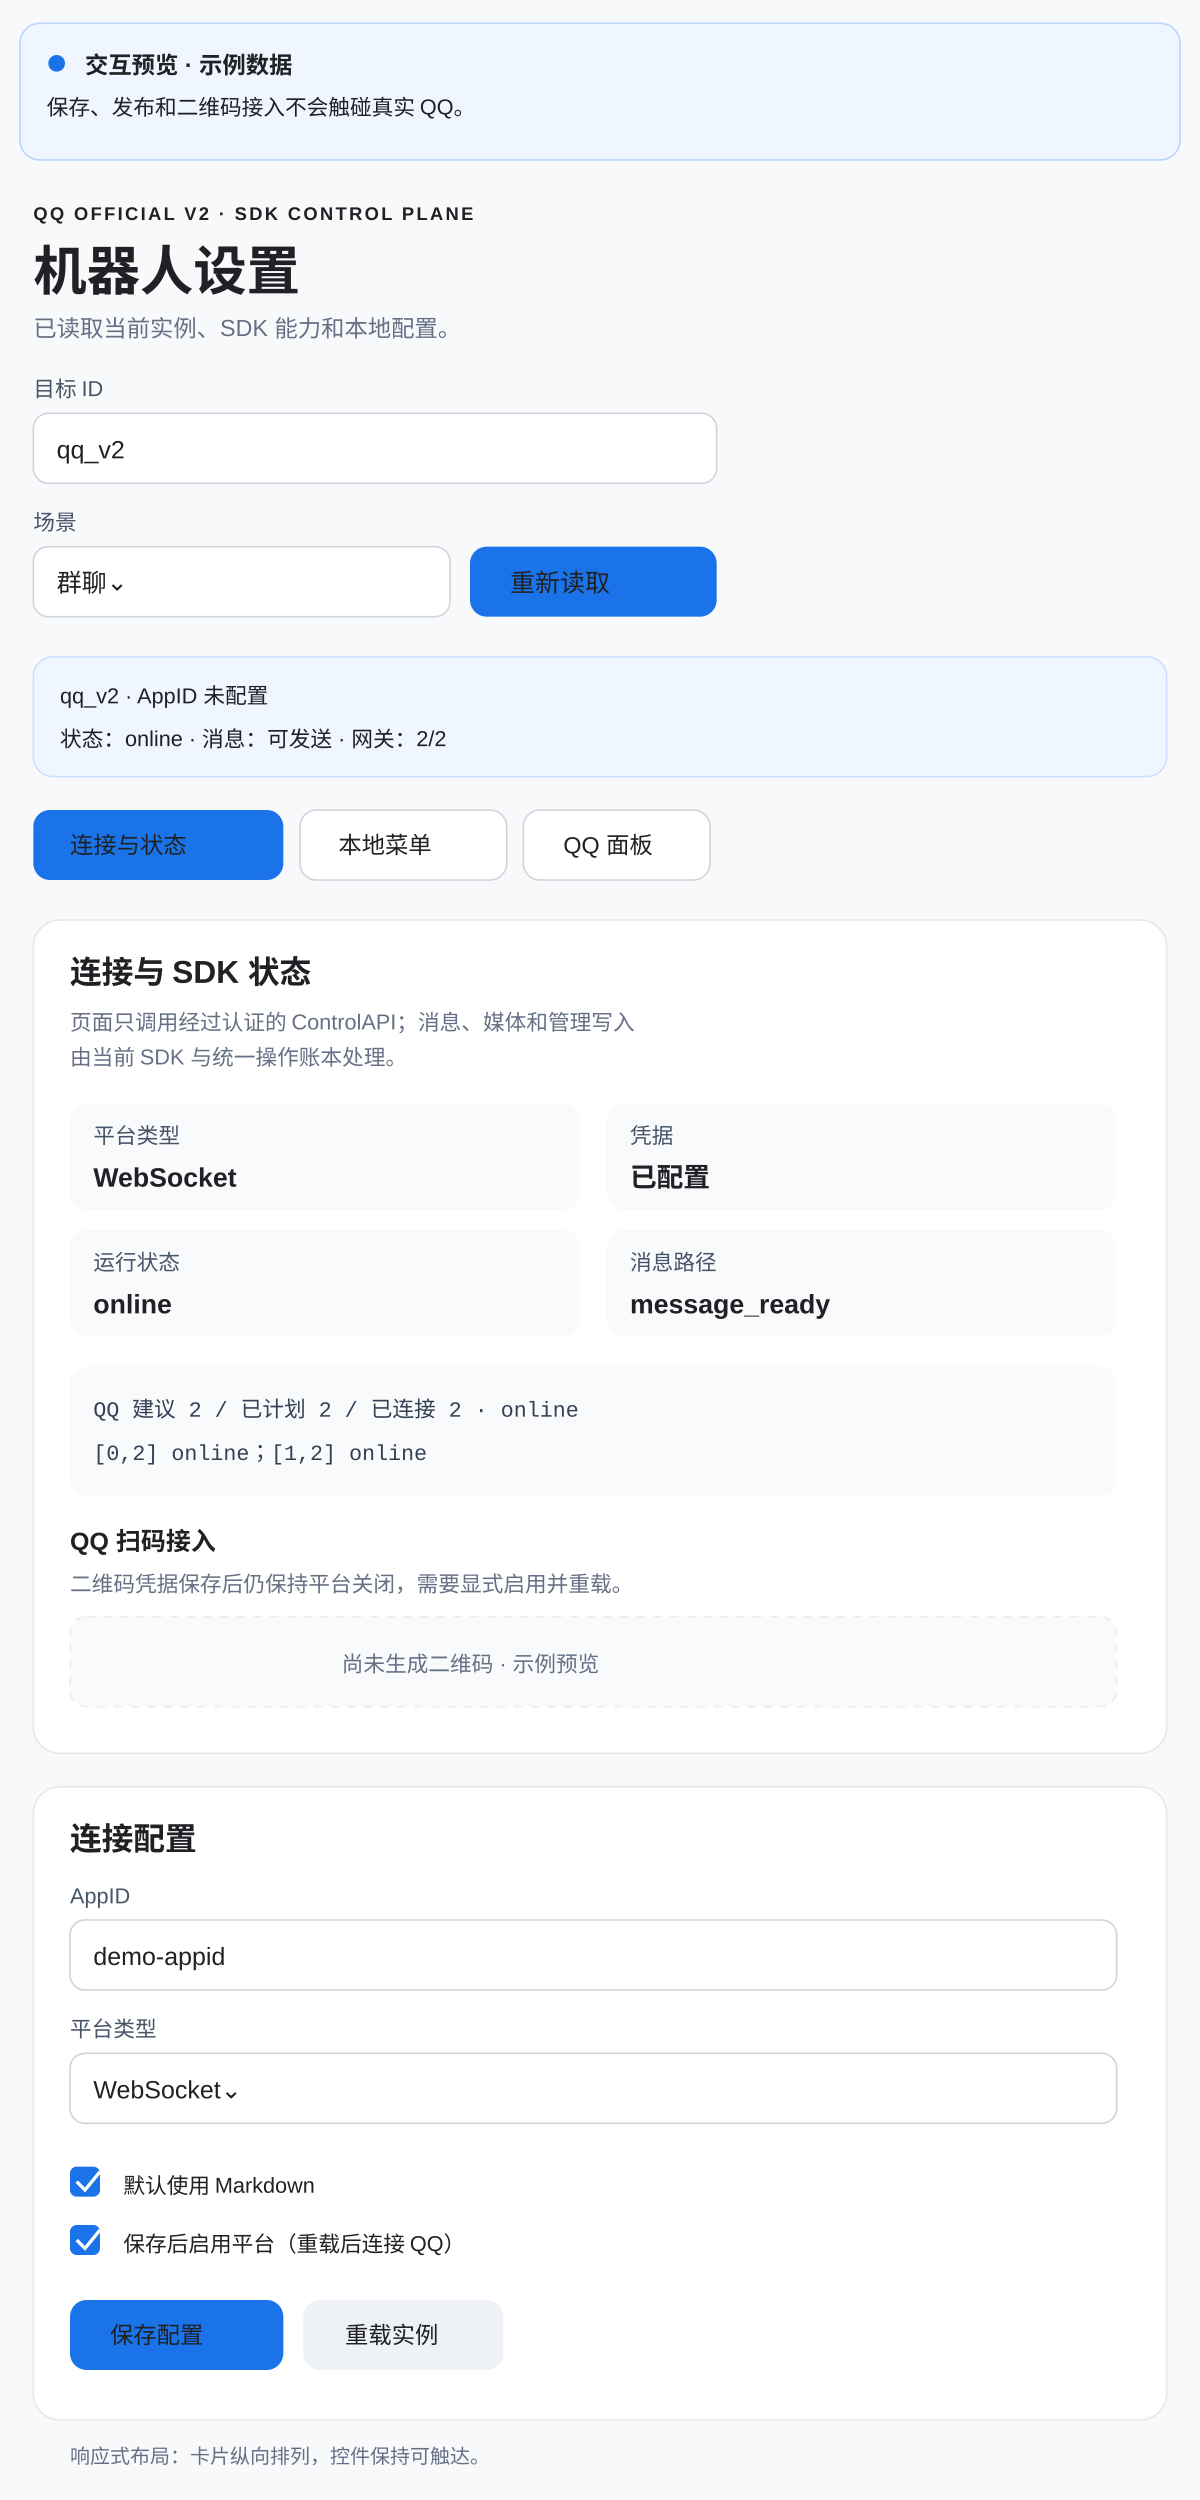
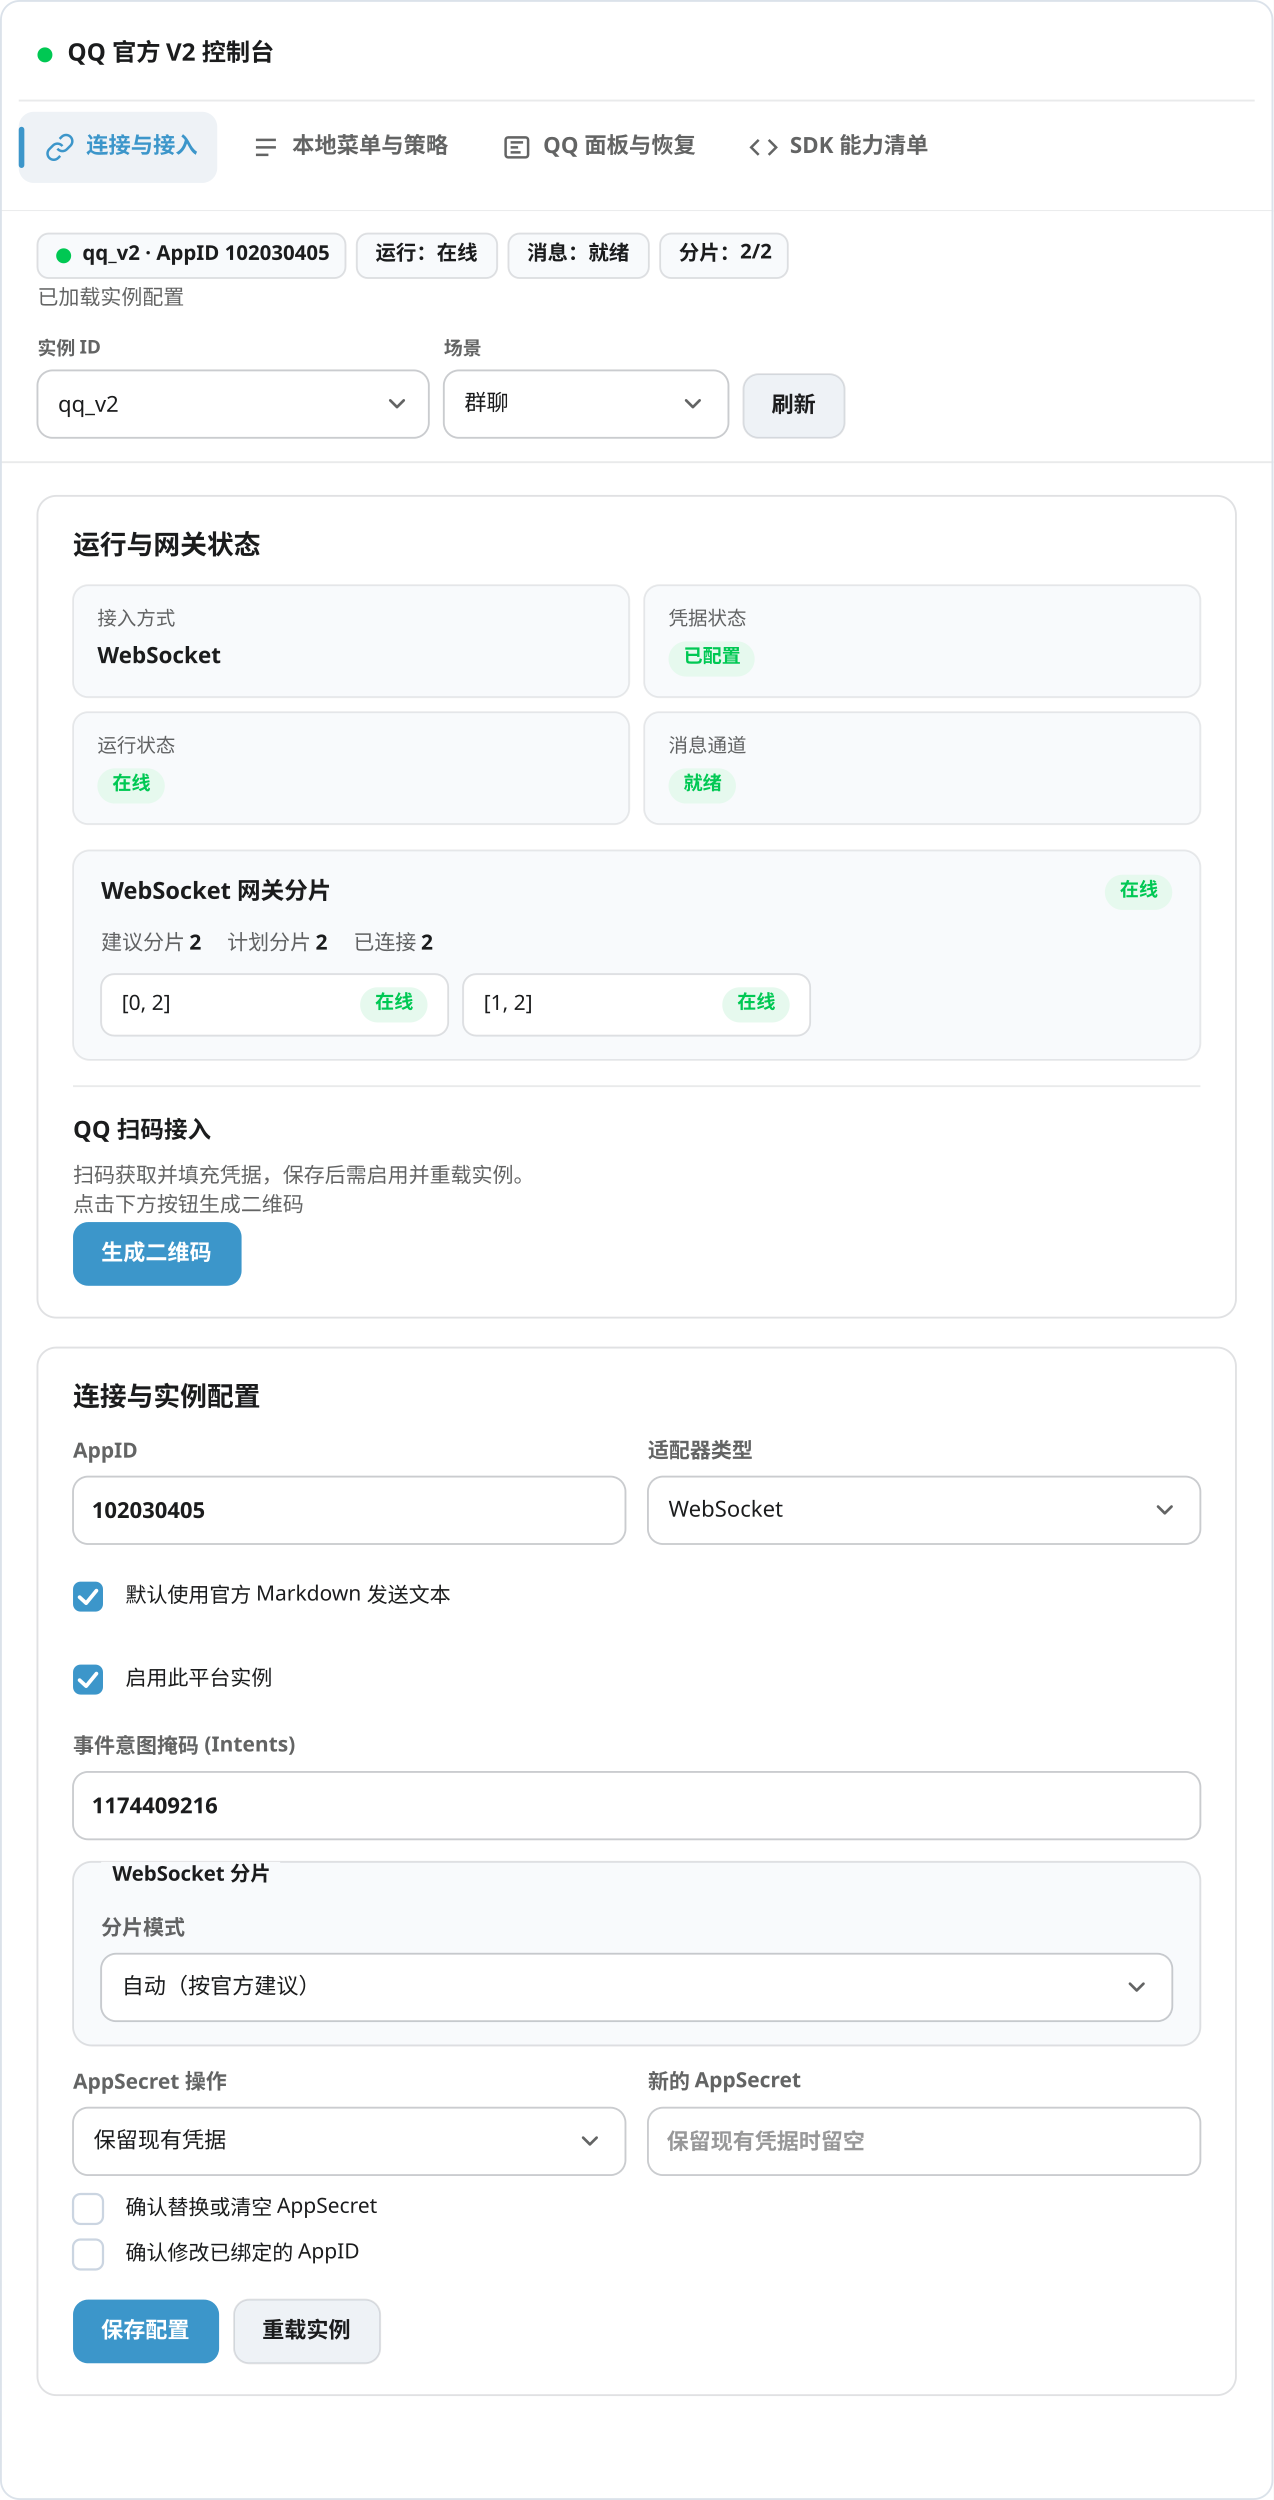
- <svg xmlns="http://www.w3.org/2000/svg" width="720" height="1500" viewBox="0 0 720 1500" role="img" aria-labelledby="title desc">
+ <svg xmlns="http://www.w3.org/2000/svg" width="680" height="1335" viewBox="0 0 680 1335" role="img" aria-label="QQ 官方 V2 控制台 · 移动端预览">
  <style>
-     text { font-family: Arial, "Noto Sans CJK SC", "Microsoft YaHei", sans-serif; fill: #202124; }
-     .muted { fill: #667085; }
-     .small { font-size: 14px; }
-     .label { font-size: 13px; fill: #475467; }
-     .value { font-size: 16px; font-weight: 700; }
-     .mono { font-family: Consolas, "Liberation Mono", monospace; font-size: 13px; fill: #344054; }
+     text { font-family: "Outfit", "Noto Sans", "PingFang SC", "Noto Sans CJK SC", "Microsoft YaHei", sans-serif; }
  </style>
-   <rect width="720" height="1500" fill="#f8f9fa" />
-   <rect x="12" y="14" width="696" height="82" rx="12" fill="#eff6ff" stroke="#b9d4ff" />
-   <circle cx="34" cy="38" r="5" fill="#1a73e8" />
-   <text x="51" y="44" font-size="14" font-weight="700" fill="#0b3d91">交互预览 · 示例数据</text>
-   <text x="28" y="69" font-size="13" fill="#164194">保存、发布和二维码接入不会触碰真实 QQ。</text>
-   <text x="20" y="132" font-size="11" font-weight="700" letter-spacing="1.4" fill="#667085">QQ OFFICIAL V2 · SDK CONTROL PLANE</text>
-   <text x="20" y="174" font-size="32" font-weight="700">机器人设置</text>
-   <text x="20" y="202" font-size="14" class="muted">已读取当前实例、SDK 能力和本地配置。</text>
-   <text x="20" y="238" class="label">目标 ID</text>
-   <rect x="20" y="248" width="410" height="42" rx="9" fill="#fff" stroke="#d0d5dd" />
-   <text x="34" y="275" font-size="15">qq_v2</text>
-   <text x="20" y="318" class="label">场景</text>
-   <rect x="20" y="328" width="250" height="42" rx="9" fill="#fff" stroke="#d0d5dd" />
-   <text x="34" y="355" font-size="15">群聊⌄</text>
-   <rect x="282" y="328" width="148" height="42" rx="10" fill="#1a73e8" />
-   <text x="306" y="355" font-size="15" fill="#fff">重新读取</text>
-   <rect x="20" y="394" width="680" height="72" rx="12" fill="#eff6ff" stroke="#cfe0ff" />
-   <text x="36" y="422" font-size="13" fill="#164194">qq_v2 · AppID 未配置</text>
-   <text x="36" y="448" font-size="13" fill="#164194">状态：online · 消息：可发送 · 网关：2/2</text>
-   <rect x="20" y="486" width="150" height="42" rx="10" fill="#1a73e8" />
-   <text x="42" y="512" font-size="14" fill="#fff">连接与状态</text>
-   <rect x="180" y="486" width="124" height="42" rx="10" fill="#fff" stroke="#d0d5dd" />
-   <text x="203" y="512" font-size="14" fill="#344054">本地菜单</text>
-   <rect x="314" y="486" width="112" height="42" rx="10" fill="#fff" stroke="#d0d5dd" />
-   <text x="338" y="512" font-size="14" fill="#344054">QQ 面板</text>
-   <rect x="20" y="552" width="680" height="500" rx="16" fill="#fff" stroke="#e4e7ec" />
-   <text x="42" y="590" font-size="19" font-weight="700">连接与 SDK 状态</text>
-   <text x="42" y="618" font-size="13" class="muted">页面只调用经过认证的 ControlAPI；消息、媒体和管理写入</text>
-   <text x="42" y="639" font-size="13" class="muted">由当前 SDK 与统一操作账本处理。</text>
-   <rect x="42" y="662" width="306" height="64" rx="10" fill="#f8fafc" />
-   <text x="56" y="686" class="label">平台类型</text>
-   <text x="56" y="712" class="value">WebSocket</text>
-   <rect x="364" y="662" width="306" height="64" rx="10" fill="#f8fafc" />
-   <text x="378" y="686" class="label">凭据</text>
-   <text x="378" y="712" class="value">已配置</text>
-   <rect x="42" y="738" width="306" height="64" rx="10" fill="#f8fafc" />
-   <text x="56" y="762" class="label">运行状态</text>
-   <text x="56" y="788" class="value">online</text>
-   <rect x="364" y="738" width="306" height="64" rx="10" fill="#f8fafc" />
-   <text x="378" y="762" class="label">消息路径</text>
-   <text x="378" y="788" class="value">message_ready</text>
-   <rect x="42" y="820" width="628" height="78" rx="10" fill="#f8fafc" />
-   <text x="56" y="850" class="mono">QQ 建议 2 / 已计划 2 / 已连接 2 · online</text>
-   <text x="56" y="876" class="mono">[0,2] online；[1,2] online</text>
-   <text x="42" y="930" font-size="15" font-weight="700">QQ 扫码接入</text>
-   <text x="42" y="955" font-size="13" class="muted">二维码凭据保存后仍保持平台关闭，需要显式启用并重载。</text>
-   <rect x="42" y="970" width="628" height="54" rx="10" fill="#f8fafc" stroke="#eaecf0" stroke-dasharray="5 5" />
-   <text x="205" y="1003" font-size="13" class="muted">尚未生成二维码 · 示例预览</text>
-   <rect x="20" y="1072" width="680" height="380" rx="16" fill="#fff" stroke="#e4e7ec" />
-   <text x="42" y="1110" font-size="19" font-weight="700">连接配置</text>
-   <text x="42" y="1142" class="label">AppID</text>
-   <rect x="42" y="1152" width="628" height="42" rx="9" fill="#fff" stroke="#d0d5dd" />
-   <text x="56" y="1179" font-size="15">demo-appid</text>
-   <text x="42" y="1222" class="label">平台类型</text>
-   <rect x="42" y="1232" width="628" height="42" rx="9" fill="#fff" stroke="#d0d5dd" />
-   <text x="56" y="1259" font-size="15">WebSocket⌄</text>
-   <rect x="42" y="1300" width="18" height="18" rx="4" fill="#1a73e8" />
-   <path d="M46 1309l5 5 9-11" stroke="#fff" stroke-width="2" fill="none" />
-   <text x="74" y="1316" font-size="13">默认使用 Markdown</text>
-   <rect x="42" y="1335" width="18" height="18" rx="4" fill="#1a73e8" />
-   <path d="M46 1344l5 5 9-11" stroke="#fff" stroke-width="2" fill="none" />
-   <text x="74" y="1351" font-size="13">保存后启用平台（重载后连接 QQ）</text>
-   <rect x="42" y="1380" width="128" height="42" rx="10" fill="#1a73e8" />
-   <text x="66" y="1406" font-size="14" fill="#fff">保存配置</text>
-   <rect x="182" y="1380" width="120" height="42" rx="10" fill="#eef2f7" />
-   <text x="207" y="1406" font-size="14" fill="#344054">重载实例</text>
-   <text x="42" y="1478" font-size="12" class="muted">响应式布局：卡片纵向排列，控件保持可触达。</text>
+   <rect width="680" height="1335" rx="10" fill="#ffffff" />
+   <rect x="0" y="0" width="680" height="1335" fill="rgb(255, 255, 255)" />
+   <rect x="0" y="0" width="680" height="1335" fill="rgb(255, 255, 255)" />
+   <rect x="0" y="0" width="680" height="112.7" fill="rgb(255, 255, 255)" />
+   <line x1="0" y1="112.7" x2="680" y2="112.7" stroke="rgba(17, 24, 39, 0.09)" stroke-width="1" />
+   <line x1="10" y1="53.7" x2="670" y2="53.7" stroke="rgba(17, 24, 39, 0.09)" stroke-width="1" />
+   <rect x="20" y="25.3" width="8" height="8" rx="4" fill="rgb(0, 200, 83)" />
+   <text x="36" y="32.4" font-size="12.9" font-weight="760" fill="rgb(27, 28, 29)">QQ 官方 V2 控制台</text>
+   <rect x="10" y="59.7" width="106" height="38" rx="8" fill="rgb(238, 242, 246)" />
+   <rect x="10" y="67.7" width="3" height="22" rx="1.5" fill="rgb(60, 150, 202)" />
+   <svg x="24" y="70.7" width="16" height="16" viewBox="0 0 24 24" fill="none" stroke="rgb(60, 150, 202)" stroke-width="2">
+     <path d="M10 13a5 5 0 0 0 7.54.54l3-3a5 5 0 0 0-7.07-7.07l-1.72 1.71" />
+     <path d="M14 11a5 5 0 0 0-7.54-.54l-3 3a5 5 0 0 0 7.07 7.07l1.71-1.71" />
+   </svg>
+   <text x="46" y="81.7" font-size="11.9" font-weight="720" fill="rgb(60, 150, 202)">连接与接入</text>
+   <svg x="134" y="70.7" width="16" height="16" viewBox="0 0 24 24" fill="none" stroke="rgba(27, 28, 29, 0.68)" stroke-width="2">
+     <path d="M4 6h16M4 12h16M4 18h10" />
+   </svg>
+   <text x="156" y="81.7" font-size="11.9" font-weight="640" fill="rgba(27, 28, 29, 0.68)">本地菜单与策略</text>
+   <svg x="268" y="70.7" width="16" height="16" viewBox="0 0 24 24" fill="none" stroke="rgba(27, 28, 29, 0.68)" stroke-width="2">
+     <rect x="3" y="4" width="18" height="16" rx="2" />
+     <path d="M7 8h10M7 12h6M7 16h8" />
+   </svg>
+   <text x="290" y="81.7" font-size="11.9" font-weight="640" fill="rgba(27, 28, 29, 0.68)">QQ 面板与恢复</text>
+   <svg x="399.8" y="70.7" width="16" height="16" viewBox="0 0 24 24" fill="none" stroke="rgba(27, 28, 29, 0.68)" stroke-width="2">
+     <polyline points="16 18 22 12 16 6" />
+     <polyline points="8 6 2 12 8 18" />
+   </svg>
+   <text x="421.8" y="81.7" font-size="11.9" font-weight="640" fill="rgba(27, 28, 29, 0.68)">SDK 能力清单</text>
+   <rect x="0" y="112.7" width="680" height="134.1" fill="rgb(255, 255, 255)" />
+   <line x1="0" y1="246.8" x2="680" y2="246.8" stroke="rgba(17, 24, 39, 0.09)" stroke-width="1" />
+   <rect x="20" y="124.7" width="164.5" height="23.8" rx="6" fill="rgb(248, 250, 252)" stroke="rgba(17, 24, 39, 0.13)" stroke-width="1" />
+   <rect x="30" y="132.6" width="8" height="8" rx="4" fill="rgb(0, 200, 83)" />
+   <text x="44" y="138.8" font-size="10.9" font-weight="600" fill="rgb(27, 28, 29)">qq_v2 · AppID 102030405</text>
+   <rect x="190.5" y="124.7" width="75" height="23.8" rx="6" fill="rgb(248, 250, 252)" stroke="rgba(17, 24, 39, 0.13)" stroke-width="1" />
+   <text x="200.5" y="138.8" font-size="10.9" font-weight="600" fill="rgb(27, 28, 29)">运行：在线</text>
+   <rect x="271.5" y="124.7" width="75" height="23.8" rx="6" fill="rgb(248, 250, 252)" stroke="rgba(17, 24, 39, 0.13)" stroke-width="1" />
+   <text x="281.5" y="138.8" font-size="10.9" font-weight="600" fill="rgb(27, 28, 29)">消息：就绪</text>
+   <rect x="352.5" y="124.7" width="68.2" height="23.8" rx="6" fill="rgb(248, 250, 252)" stroke="rgba(17, 24, 39, 0.13)" stroke-width="1" />
+   <text x="362.5" y="138.8" font-size="10.9" font-weight="600" fill="rgb(27, 28, 29)">分片：2/2</text>
+   <text x="20" y="162.6" font-size="11.2" font-weight="400" fill="rgba(27, 28, 29, 0.68)">已加载实例配置</text>
+   <text x="20" y="189.5" font-size="10.1" font-weight="650" fill="rgba(27, 28, 29, 0.68)">实例 ID</text>
+   <rect x="20" y="197.8" width="209" height="36" rx="8" fill="rgb(255, 255, 255)" stroke="rgba(17, 24, 39, 0.22)" stroke-width="1" />
+   <text x="31" y="219.9" font-size="11.76" font-weight="400" fill="rgb(27, 28, 29)">qq_v2</text>
+   <svg x="204" y="207.8" width="16" height="16" viewBox="0 0 20 20" fill="none" stroke="rgba(27, 28, 29, 0.68)" stroke-width="1.8">
+     <path d="M5.5 7.5 10 12l4.5-4.5" stroke-linecap="round" stroke-linejoin="round" />
+   </svg>
+   <text x="237" y="189.5" font-size="10.1" font-weight="650" fill="rgba(27, 28, 29, 0.68)">场景</text>
+   <rect x="237" y="197.8" width="152" height="36" rx="8" fill="rgb(255, 255, 255)" stroke="rgba(17, 24, 39, 0.22)" stroke-width="1" />
+   <text x="248" y="219.1" font-size="11.8" font-weight="500" fill="rgb(27, 28, 29)">群聊</text>
+   <svg x="362" y="207.8" width="16" height="16" viewBox="0 0 20 20" fill="none" stroke="rgba(27, 28, 29, 0.68)" stroke-width="1.8">
+     <path d="M5.5 7.5 10 12l4.5-4.5" stroke-linecap="round" stroke-linejoin="round" />
+   </svg>
+   <rect x="397" y="199.8" width="54" height="34" rx="8" fill="rgb(238, 242, 246)" stroke="rgba(17, 24, 39, 0.13)" stroke-width="1" />
+   <text x="412" y="220.1" font-size="11.8" font-weight="600" fill="rgb(27, 28, 29)">刷新</text>
+   <rect x="20" y="264.8" width="640" height="438.8" rx="10" fill="rgb(255, 255, 255)" stroke="rgba(17, 24, 39, 0.13)" stroke-width="1" />
+   <text x="39" y="295.9" font-size="14.3" font-weight="740" fill="rgb(27, 28, 29)">运行与网关状态</text>
+   <rect x="39" y="312.5" width="297" height="59.8" rx="8" fill="rgb(248, 250, 252)" stroke="rgba(17, 24, 39, 0.09)" stroke-width="1" />
+   <text x="52" y="333.8" font-size="10.4" font-weight="400" fill="rgba(27, 28, 29, 0.68)">接入方式</text>
+   <text x="52" y="354.1" font-size="12" font-weight="700" fill="rgb(27, 28, 29)">WebSocket</text>
+   <rect x="344" y="312.5" width="297" height="59.8" rx="8" fill="rgb(248, 250, 252)" stroke="rgba(17, 24, 39, 0.09)" stroke-width="1" />
+   <text x="357" y="333.8" font-size="10.4" font-weight="400" fill="rgba(27, 28, 29, 0.68)">凭据状态</text>
+   <rect x="357" y="342.5" width="46" height="18.8" rx="9.4" fill="rgb(230, 249, 238)" />
+   <text x="365" y="353.8" font-size="10.2" font-weight="660" fill="rgb(0, 200, 83)">已配置</text>
+   <rect x="39" y="380.3" width="297" height="59.8" rx="8" fill="rgb(248, 250, 252)" stroke="rgba(17, 24, 39, 0.09)" stroke-width="1" />
+   <text x="52" y="401.7" font-size="10.4" font-weight="400" fill="rgba(27, 28, 29, 0.68)">运行状态</text>
+   <rect x="52" y="410.3" width="36" height="18.8" rx="9.4" fill="rgb(230, 249, 238)" />
+   <text x="60" y="421.7" font-size="10.2" font-weight="660" fill="rgb(0, 200, 83)">在线</text>
+   <rect x="344" y="380.3" width="297" height="59.8" rx="8" fill="rgb(248, 250, 252)" stroke="rgba(17, 24, 39, 0.09)" stroke-width="1" />
+   <text x="357" y="401.7" font-size="10.4" font-weight="400" fill="rgba(27, 28, 29, 0.68)">消息通道</text>
+   <rect x="357" y="410.3" width="36" height="18.8" rx="9.4" fill="rgb(230, 249, 238)" />
+   <text x="365" y="421.7" font-size="10.2" font-weight="660" fill="rgb(0, 200, 83)">就绪</text>
+   <rect x="39" y="454.1" width="602" height="111.9" rx="9" fill="rgb(248, 250, 252)" stroke="rgba(17, 24, 39, 0.09)" stroke-width="1" />
+   <text x="54" y="480" font-size="12.6" font-weight="700" fill="rgb(27, 28, 29)">WebSocket 网关分片</text>
+   <rect x="590" y="467.1" width="36" height="18.8" rx="9.4" fill="rgb(230, 249, 238)" />
+   <text x="598" y="478.5" font-size="10.2" font-weight="660" fill="rgb(0, 200, 83)">在线</text>
+   <text x="54" y="507.1" font-size="11.2" font-weight="400" fill="rgba(27, 28, 29, 0.68)">建议分片</text>
+   <text x="101.1" y="507.1" font-size="11.2" font-weight="700" fill="rgb(27, 28, 29)">2</text>
+   <text x="121.3" y="507.1" font-size="11.2" font-weight="400" fill="rgba(27, 28, 29, 0.68)">计划分片</text>
+   <text x="168.5" y="507.1" font-size="11.2" font-weight="700" fill="rgb(27, 28, 29)">2</text>
+   <text x="188.7" y="507.1" font-size="11.2" font-weight="400" fill="rgba(27, 28, 29, 0.68)">已连接</text>
+   <text x="224.8" y="507.1" font-size="11.2" font-weight="700" fill="rgb(27, 28, 29)">2</text>
+   <rect x="54" y="520.2" width="185.3" height="32.8" rx="7" fill="rgb(255, 255, 255)" stroke="rgba(17, 24, 39, 0.13)" stroke-width="1" />
+   <text x="65" y="539.3" font-size="11.2" font-weight="400" fill="rgb(27, 28, 29)" font-family="ui-monospace, SFMono-Regular, Menlo, Consolas, monospace">[0, 2]</text>
+   <rect x="192.3" y="527.2" width="36" height="18.8" rx="9.4" fill="rgb(230, 249, 238)" />
+   <text x="200.3" y="538.5" font-size="10.2" font-weight="660" fill="rgb(0, 200, 83)">在线</text>
+   <rect x="247.3" y="520.2" width="185.3" height="32.8" rx="7" fill="rgb(255, 255, 255)" stroke="rgba(17, 24, 39, 0.13)" stroke-width="1" />
+   <text x="258.3" y="539.3" font-size="11.2" font-weight="400" fill="rgb(27, 28, 29)" font-family="ui-monospace, SFMono-Regular, Menlo, Consolas, monospace">[1, 2]</text>
+   <rect x="385.7" y="527.2" width="36" height="18.8" rx="9.4" fill="rgb(230, 249, 238)" />
+   <text x="393.7" y="538.5" font-size="10.2" font-weight="660" fill="rgb(0, 200, 83)">在线</text>
+   <line x1="39" y1="580" x2="641" y2="580" stroke="rgba(17, 24, 39, 0.09)" stroke-width="1" />
+   <text x="39" y="607.6" font-size="12.6" font-weight="700" fill="rgb(27, 28, 29)">QQ 扫码接入</text>
+   <text x="39" y="631.4" font-size="11.2" font-weight="400" fill="rgba(27, 28, 29, 0.68)">扫码获取并填充凭据，保存后需启用并重载实例。</text>
+   <text x="39" y="647" font-size="11.2" font-weight="400" fill="rgba(27, 28, 29, 0.68)">点击下方按钮生成二维码</text>
+   <rect x="39" y="652.6" width="90" height="34" rx="8" fill="rgb(60, 150, 202)" />
+   <text x="54" y="672.9" font-size="11.8" font-weight="600" fill="rgb(255, 255, 255)">生成二维码</text>
+   <rect x="20" y="719.6" width="640" height="559.4" rx="10" fill="rgb(255, 255, 255)" stroke="rgba(17, 24, 39, 0.13)" stroke-width="1" />
+   <text x="39" y="750.7" font-size="14.3" font-weight="740" fill="rgb(27, 28, 29)">连接与实例配置</text>
+   <text x="39" y="778.4" font-size="11.2" font-weight="600" fill="rgba(27, 28, 29, 0.68)">AppID</text>
+   <rect x="39" y="788.5" width="295" height="36" rx="8" fill="rgb(255, 255, 255)" stroke="rgba(17, 24, 39, 0.22)" stroke-width="1" />
+   <text x="49" y="810.6" font-size="11.76" font-weight="600" fill="rgb(27, 28, 29)">102030405</text>
+   <text x="346" y="778.4" font-size="11.2" font-weight="600" fill="rgba(27, 28, 29, 0.68)">适配器类型</text>
+   <rect x="346" y="788.5" width="295" height="36" rx="8" fill="rgb(255, 255, 255)" stroke="rgba(17, 24, 39, 0.22)" stroke-width="1" />
+   <text x="357" y="809.9" font-size="11.8" font-weight="500" fill="rgb(27, 28, 29)">WebSocket</text>
+   <svg x="614" y="798.5" width="16" height="16" viewBox="0 0 20 20" fill="none" stroke="rgba(27, 28, 29, 0.68)" stroke-width="1.8">
+     <path d="M5.5 7.5 10 12l4.5-4.5" stroke-linecap="round" stroke-linejoin="round" />
+   </svg>
+   <rect x="39" y="844.6" width="16" height="16" rx="4" fill="#3c96ca" />
+   <path d="M42.5 852.9 L46.0 856.1 L51.5 849.4" fill="none" stroke="#ffffff" stroke-width="2" stroke-linecap="round" stroke-linejoin="round" />
+   <text x="67" y="855.6" font-size="11.2" font-weight="500" fill="rgb(27, 28, 29)">默认使用官方 Markdown 发送文本</text>
+   <rect x="39" y="888.9" width="16" height="16" rx="4" fill="#3c96ca" />
+   <path d="M42.5 897.2 L46.0 900.4 L51.5 893.7" fill="none" stroke="#ffffff" stroke-width="2" stroke-linecap="round" stroke-linejoin="round" />
+   <text x="67" y="899.9" font-size="11.2" font-weight="500" fill="rgb(27, 28, 29)">启用此平台实例</text>
+   <text x="39" y="936.1" font-size="11.2" font-weight="600" fill="rgba(27, 28, 29, 0.68)">事件意图掩码 (Intents)</text>
+   <rect x="39" y="946.2" width="602" height="36" rx="8" fill="rgb(255, 255, 255)" stroke="rgba(17, 24, 39, 0.22)" stroke-width="1" />
+   <text x="49" y="968.3" font-size="11.76" font-weight="600" fill="rgb(27, 28, 29)">1174409216</text>
+   <rect x="39" y="994.2" width="602" height="98.1" rx="10" fill="rgb(248, 250, 252)" stroke="rgba(17, 24, 39, 0.13)" stroke-width="1" />
+   <rect x="54" y="994.2" width="95.6" height="15.8" fill="#f8fafc" />
+   <text x="60" y="1004.3" font-size="10.9" font-weight="700" fill="rgb(27, 28, 29)">WebSocket 分片</text>
+   <text x="54" y="1033.2" font-size="11.2" font-weight="600" fill="rgba(27, 28, 29, 0.68)">分片模式</text>
+   <rect x="54" y="1043.3" width="572" height="36" rx="8" fill="rgb(255, 255, 255)" stroke="rgba(17, 24, 39, 0.22)" stroke-width="1" />
+   <text x="65" y="1064.6" font-size="11.8" font-weight="500" fill="rgb(27, 28, 29)">自动（按官方建议）</text>
+   <svg x="599" y="1053.3" width="16" height="16" viewBox="0 0 20 20" fill="none" stroke="rgba(27, 28, 29, 0.68)" stroke-width="1.8">
+     <path d="M5.5 7.5 10 12l4.5-4.5" stroke-linecap="round" stroke-linejoin="round" />
+   </svg>
+   <text x="39" y="1115.4" font-size="11.2" font-weight="600" fill="rgba(27, 28, 29, 0.68)">AppSecret 操作</text>
+   <rect x="39" y="1125.5" width="295" height="36" rx="8" fill="rgb(255, 255, 255)" stroke="rgba(17, 24, 39, 0.22)" stroke-width="1" />
+   <text x="50" y="1146.9" font-size="11.8" font-weight="500" fill="rgb(27, 28, 29)">保留现有凭据</text>
+   <svg x="307" y="1135.5" width="16" height="16" viewBox="0 0 20 20" fill="none" stroke="rgba(27, 28, 29, 0.68)" stroke-width="1.8">
+     <path d="M5.5 7.5 10 12l4.5-4.5" stroke-linecap="round" stroke-linejoin="round" />
+   </svg>
+   <text x="346" y="1115.4" font-size="11.2" font-weight="600" fill="rgba(27, 28, 29, 0.68)">新的 AppSecret</text>
+   <rect x="346" y="1125.5" width="295" height="36" rx="8" fill="rgb(255, 255, 255)" stroke="rgba(17, 24, 39, 0.22)" stroke-width="1" />
+   <text x="356" y="1147.6" font-size="11.76" font-weight="600" fill="rgba(27, 28, 29, 0.45)">保留现有凭据时留空</text>
+   <rect x="39" y="1171.6" width="16" height="16" rx="4" fill="#ffffff" stroke="#cbd5e1" stroke-width="1.2" />
+   <text x="67" y="1182.6" font-size="11.2" font-weight="500" fill="rgb(27, 28, 29)">确认替换或清空 AppSecret</text>
+   <rect x="39" y="1195.9" width="16" height="16" rx="4" fill="#ffffff" stroke="#cbd5e1" stroke-width="1.2" />
+   <text x="67" y="1206.9" font-size="11.2" font-weight="500" fill="rgb(27, 28, 29)">确认修改已绑定的 AppID</text>
+   <rect x="39" y="1228" width="78" height="34" rx="8" fill="rgb(60, 150, 202)" />
+   <text x="54" y="1248.3" font-size="11.8" font-weight="600" fill="rgb(255, 255, 255)">保存配置</text>
+   <rect x="125" y="1228" width="78" height="34" rx="8" fill="rgb(238, 242, 246)" stroke="rgba(17, 24, 39, 0.13)" stroke-width="1" />
+   <text x="140" y="1248.3" font-size="11.8" font-weight="600" fill="rgb(27, 28, 29)">重载实例</text>
+   <rect x="0.5" y="0.5" width="679" height="1334" rx="10" fill="none" stroke="#dbe2ea" />
</svg>
